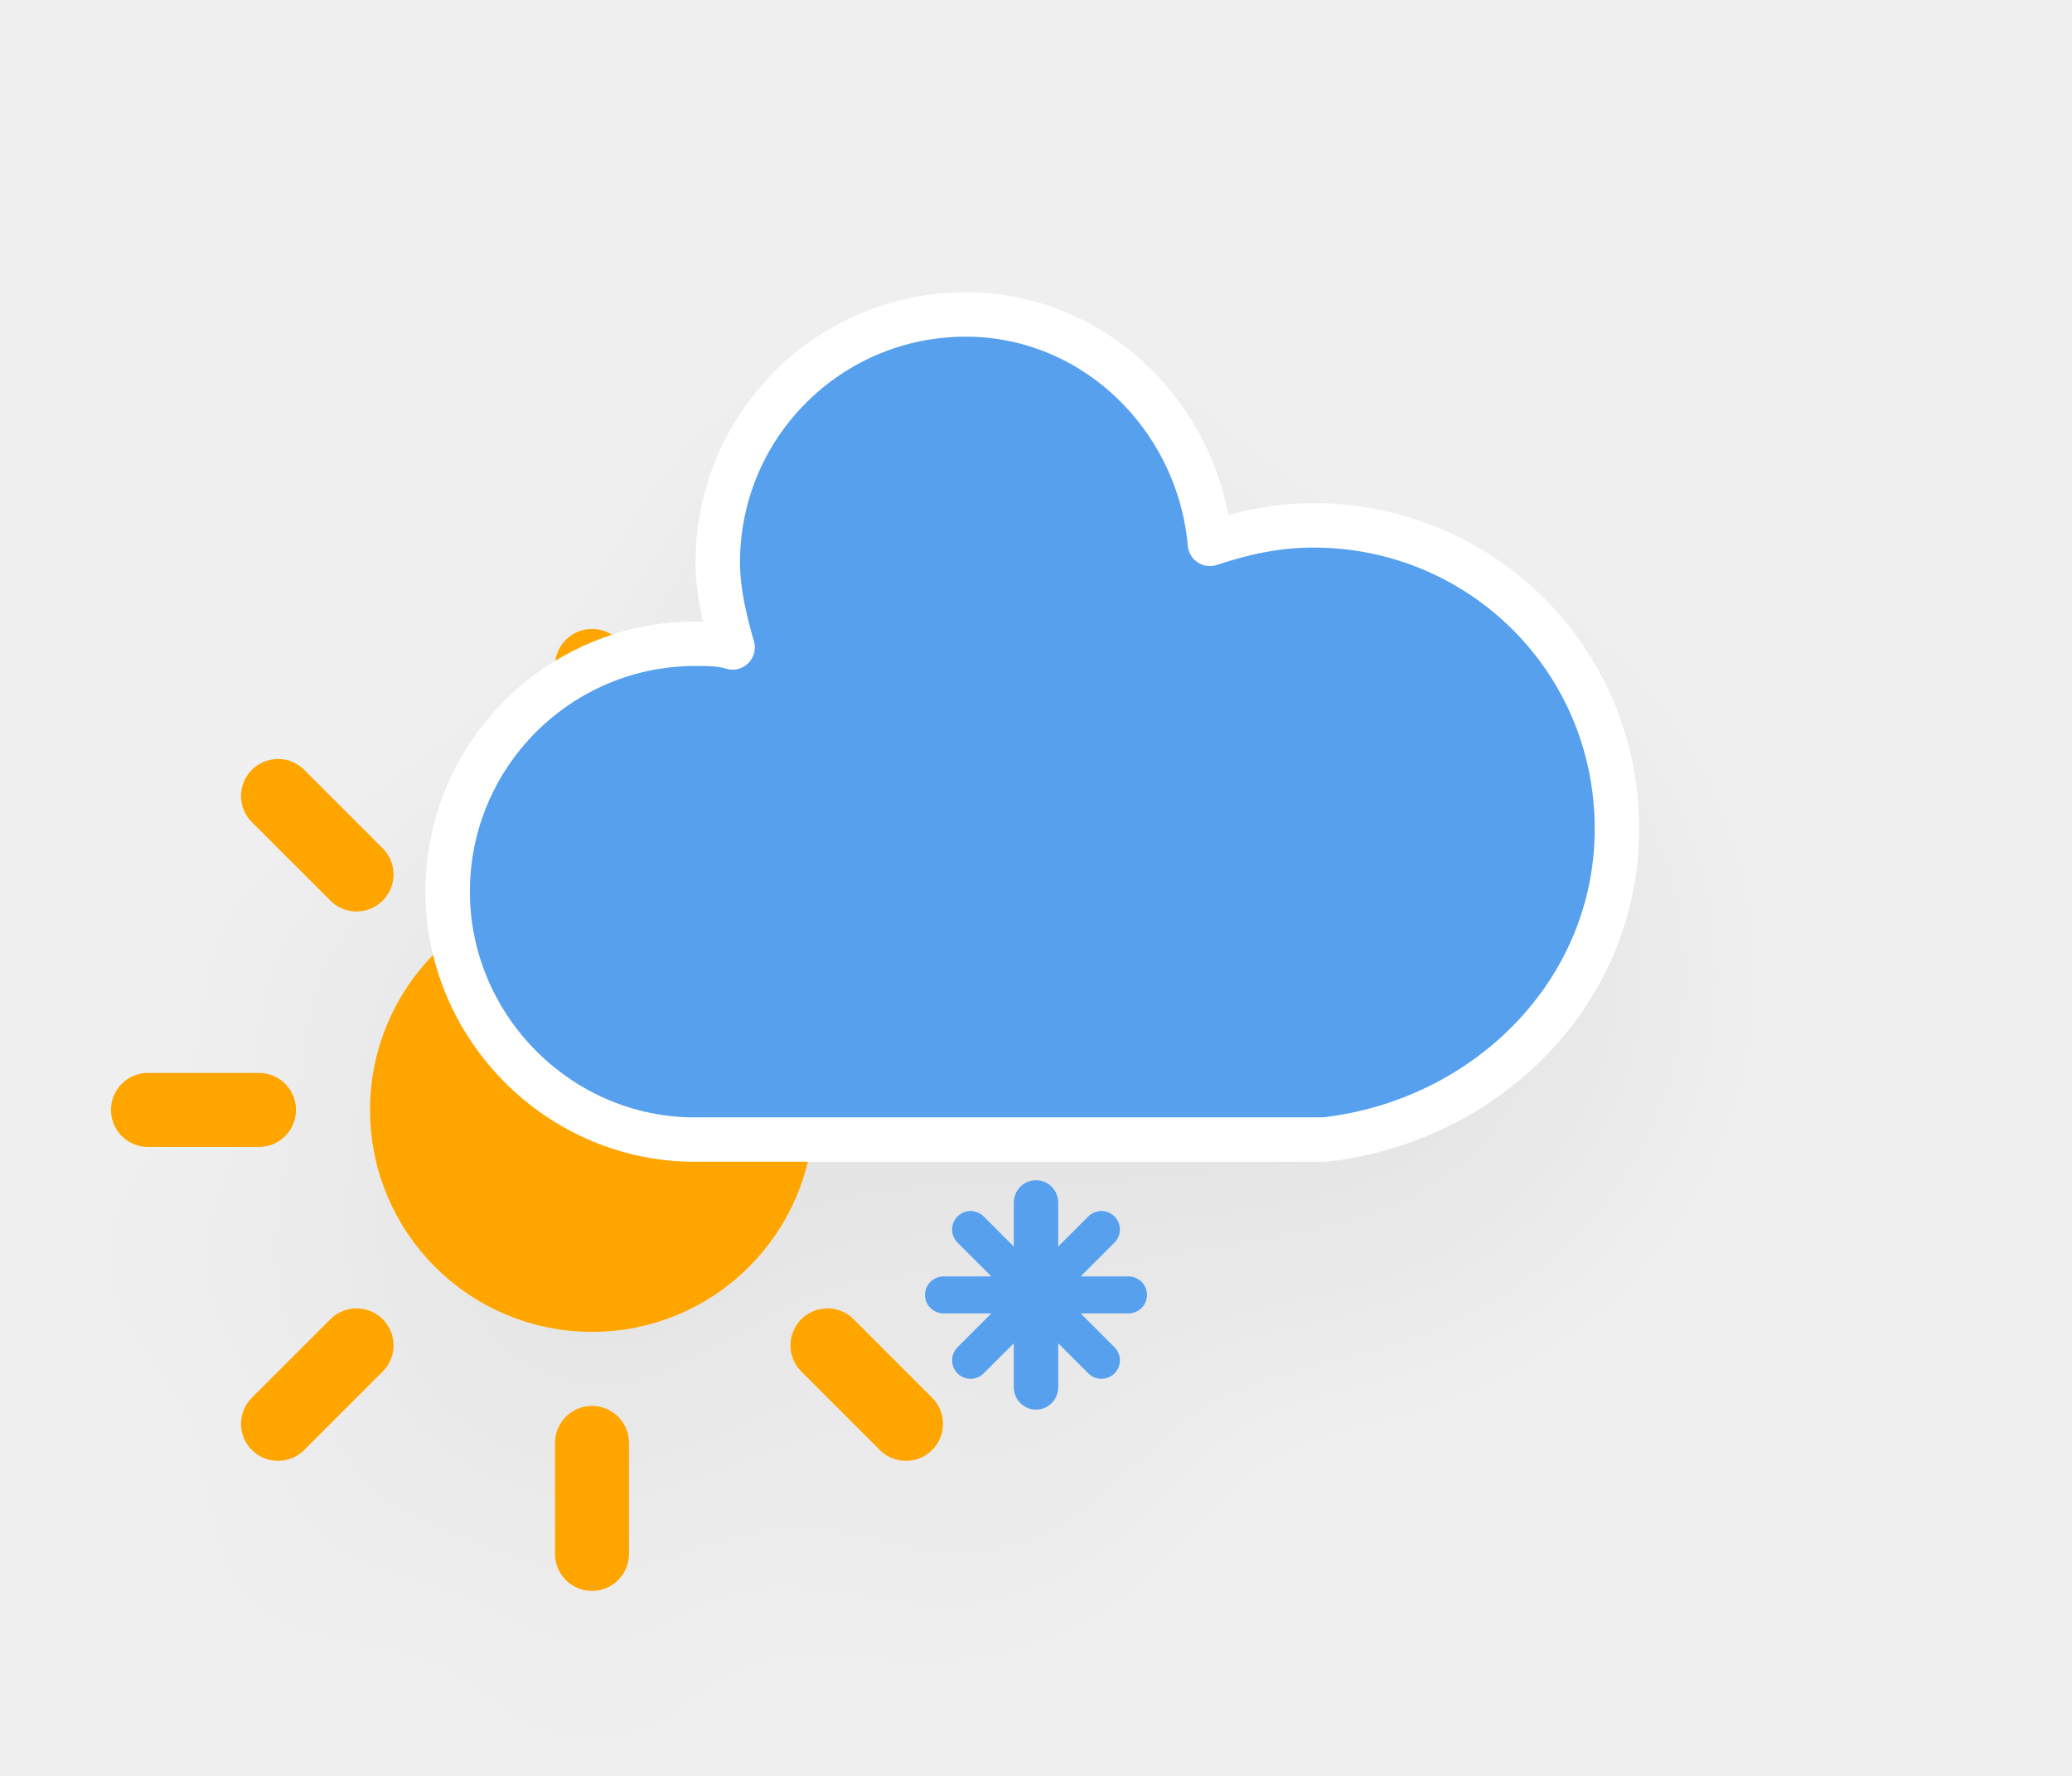
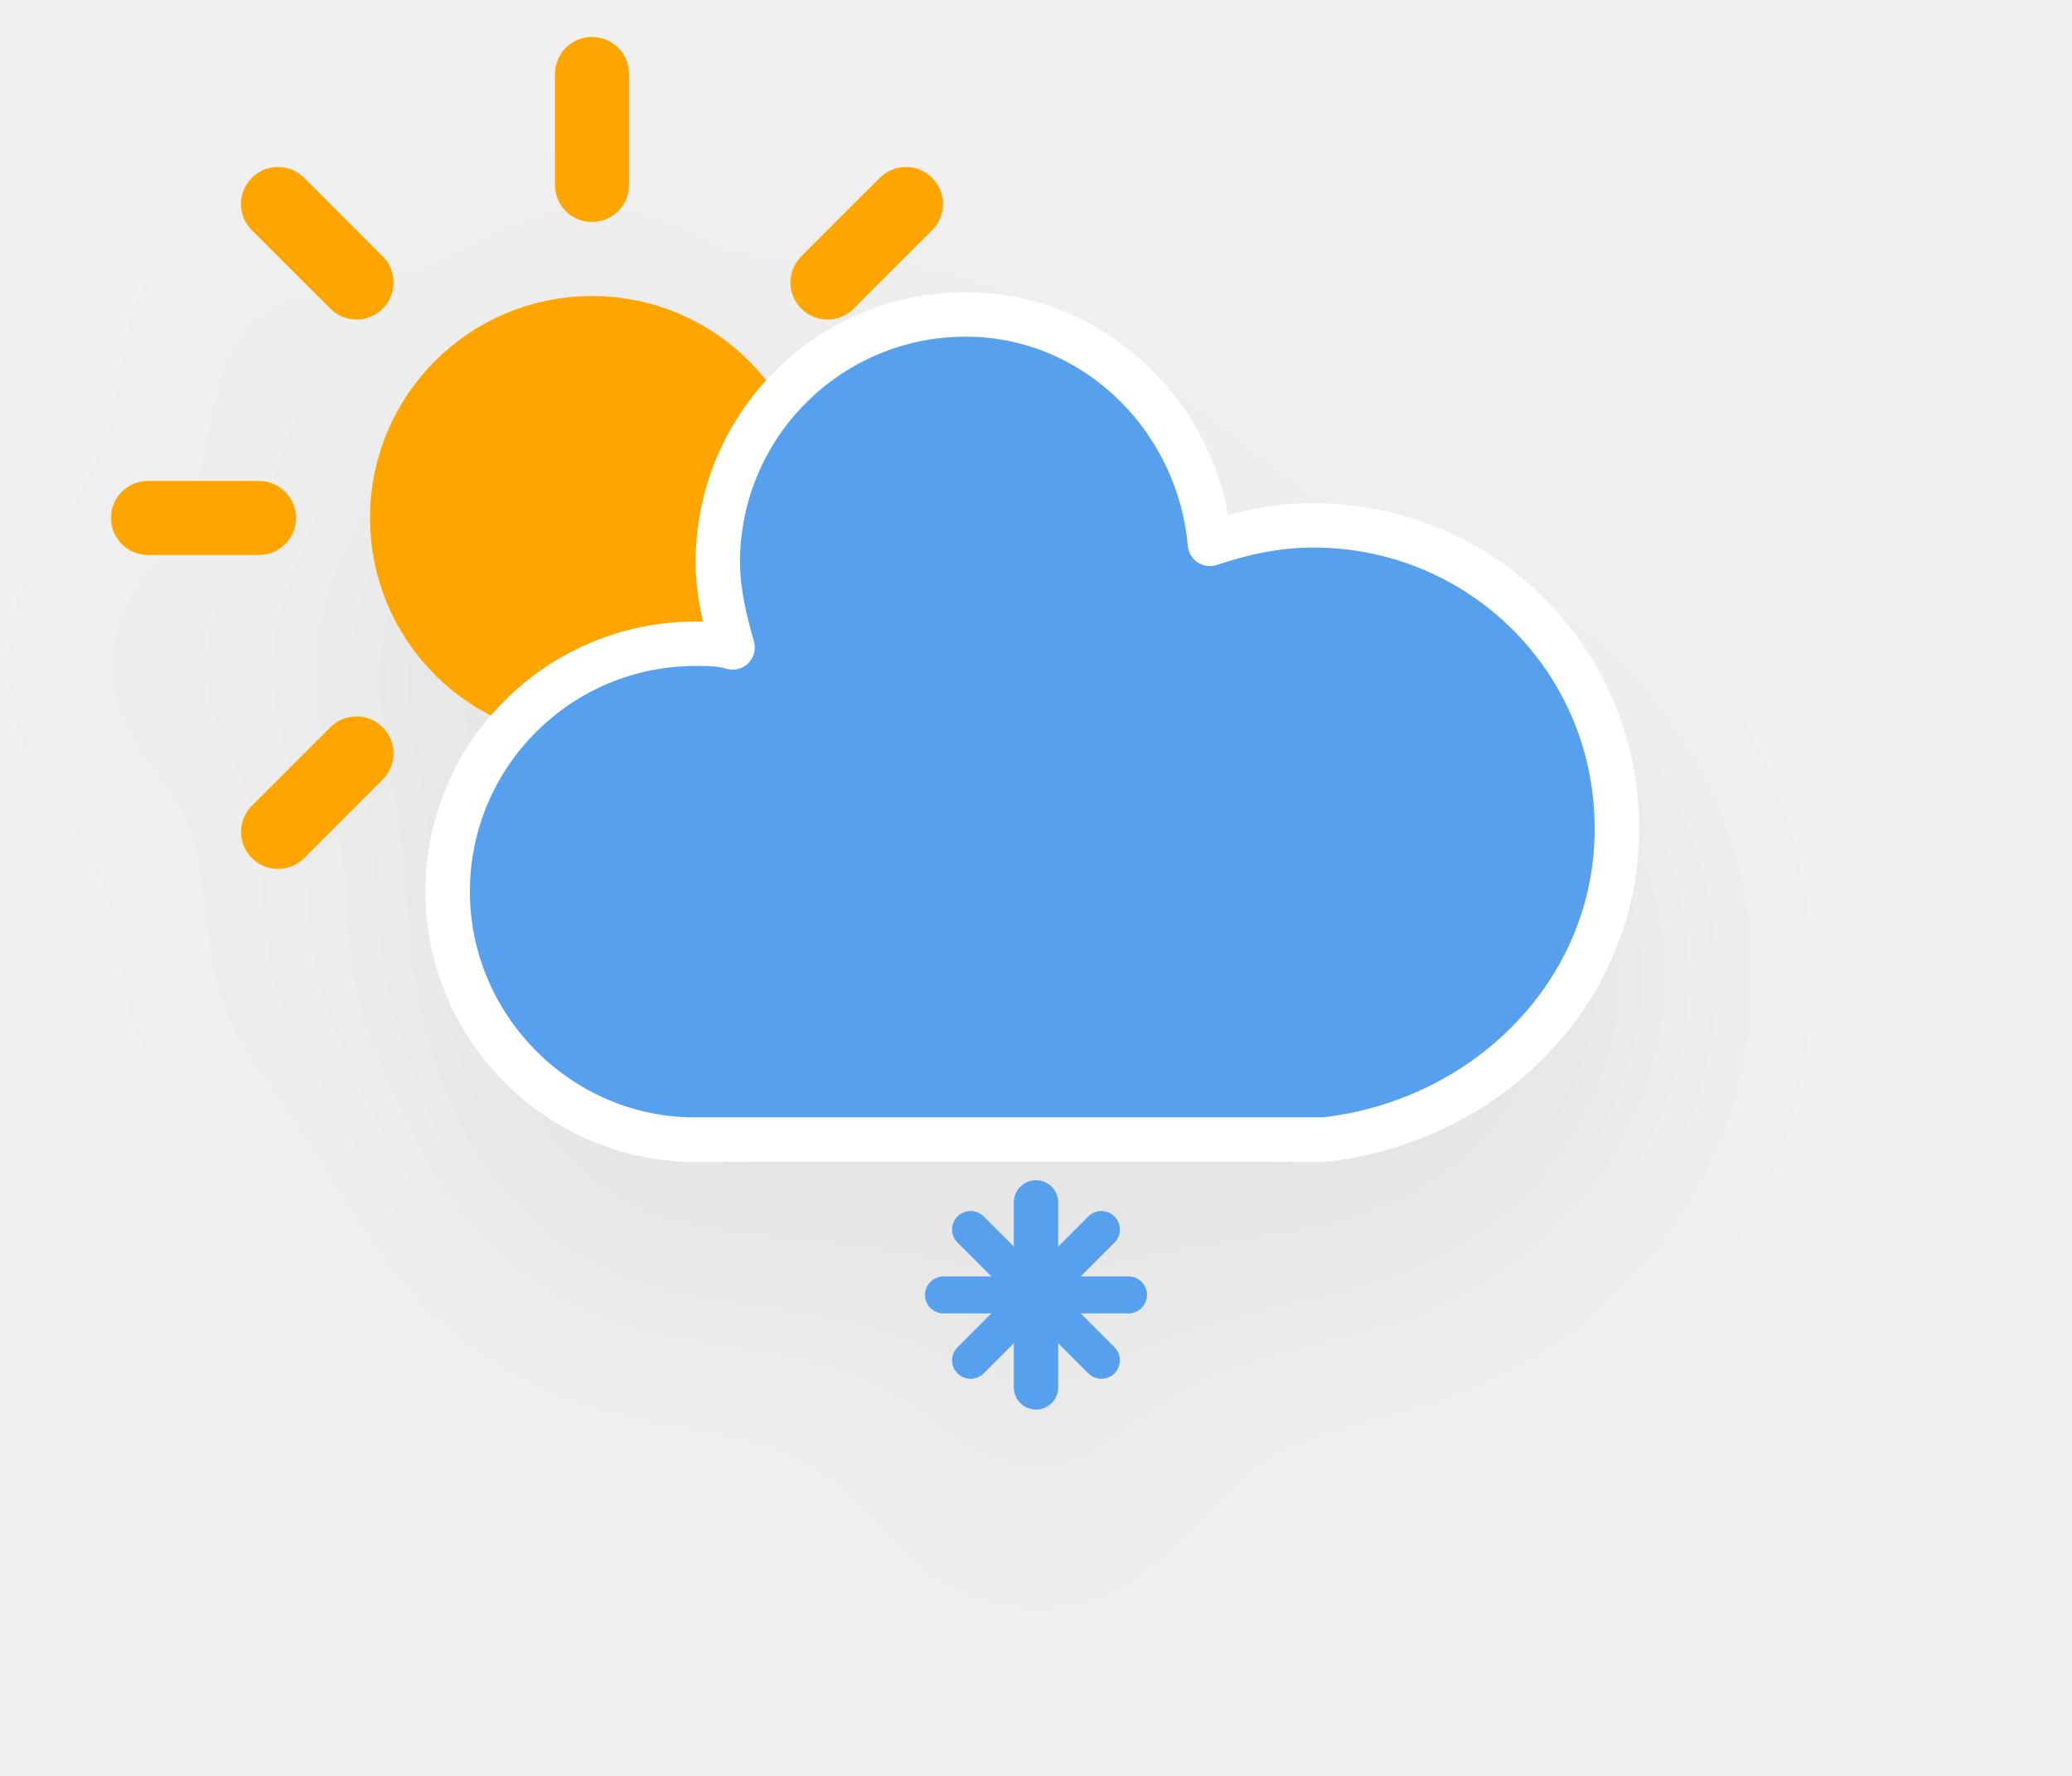
<svg xmlns="http://www.w3.org/2000/svg" width="56" height="48" version="1.1">
  <defs>
    <filter id="blur" x="-.207" y="-.231" width="1.403" height="1.563">
      <feGaussianBlur in="SourceAlpha" stdDeviation="3" />
      <feOffset dx="0" dy="4" result="offsetblur" />
      <feComponentTransfer>
        <feFuncA slope="0.05" type="linear" />
      </feComponentTransfer>
      <feMerge>
        <feMergeNode />
        <feMergeNode in="SourceGraphic" />
      </feMerge>
    </filter>
-     <style type="text/css">
-       
-       /*
- ** CLOUDS
- */
-       @keyframes am-weather-cloud-2 {
-         0% {
-           -webkit-transform: translate(0px, 0px);
-           -moz-transform: translate(0px, 0px);
-           -ms-transform: translate(0px, 0px);
-           transform: translate(0px, 0px);
-         }
- 
-         50% {
-           -webkit-transform: translate(2px, 0px);
-           -moz-transform: translate(2px, 0px);
-           -ms-transform: translate(2px, 0px);
-           transform: translate(2px, 0px);
-         }
- 
-         100% {
-           -webkit-transform: translate(0px, 0px);
-           -moz-transform: translate(0px, 0px);
-           -ms-transform: translate(0px, 0px);
-           transform: translate(0px, 0px);
-         }
-       }
- 
-       .am-weather-cloud-2 {
-         -webkit-animation-name: am-weather-cloud-2;
-         -moz-animation-name: am-weather-cloud-2;
-         animation-name: am-weather-cloud-2;
-         -webkit-animation-duration: 3s;
-         -moz-animation-duration: 3s;
-         animation-duration: 3s;
-         -webkit-animation-timing-function: linear;
-         -moz-animation-timing-function: linear;
-         animation-timing-function: linear;
-         -webkit-animation-iteration-count: infinite;
-         -moz-animation-iteration-count: infinite;
-         animation-iteration-count: infinite;
-       }
- 
-       /*
- ** SUN
- */
-       @keyframes am-weather-sun {
-         0% {
-           -webkit-transform: rotate(0deg);
-           -moz-transform: rotate(0deg);
-           -ms-transform: rotate(0deg);
-           transform: rotate(0deg);
-         }
- 
-         100% {
-           -webkit-transform: rotate(360deg);
-           -moz-transform: rotate(360deg);
-           -ms-transform: rotate(360deg);
-           transform: rotate(360deg);
-         }
-       }
- 
-       .am-weather-sun {
-         -webkit-animation-name: am-weather-sun;
-         -moz-animation-name: am-weather-sun;
-         -ms-animation-name: am-weather-sun;
-         animation-name: am-weather-sun;
-         -webkit-animation-duration: 9s;
-         -moz-animation-duration: 9s;
-         -ms-animation-duration: 9s;
-         animation-duration: 9s;
-         -webkit-animation-timing-function: linear;
-         -moz-animation-timing-function: linear;
-         -ms-animation-timing-function: linear;
-         animation-timing-function: linear;
-         -webkit-animation-iteration-count: infinite;
-         -moz-animation-iteration-count: infinite;
-         -ms-animation-iteration-count: infinite;
-         animation-iteration-count: infinite;
-       }
- 
-       @keyframes am-weather-sun-shiny {
-         0% {
-           stroke-dasharray: 3px 10px;
-           stroke-dashoffset: 0px;
-         }
- 
-         50% {
-           stroke-dasharray: 0.1px 10px;
-           stroke-dashoffset: -1px;
-         }
- 
-         100% {
-           stroke-dasharray: 3px 10px;
-           stroke-dashoffset: 0px;
-         }
-       }
- 
-       .am-weather-sun-shiny line {
-         -webkit-animation-name: am-weather-sun-shiny;
-         -moz-animation-name: am-weather-sun-shiny;
-         -ms-animation-name: am-weather-sun-shiny;
-         animation-name: am-weather-sun-shiny;
-         -webkit-animation-duration: 2s;
-         -moz-animation-duration: 2s;
-         -ms-animation-duration: 2s;
-         animation-duration: 2s;
-         -webkit-animation-timing-function: linear;
-         -moz-animation-timing-function: linear;
-         -ms-animation-timing-function: linear;
-         animation-timing-function: linear;
-         -webkit-animation-iteration-count: infinite;
-         -moz-animation-iteration-count: infinite;
-         -ms-animation-iteration-count: infinite;
-         animation-iteration-count: infinite;
-       }
- 
-       /*
- ** SNOW
- */
-       @keyframes am-weather-snow {
-         0% {
-           -webkit-transform: translateX(0) translateY(0);
-           -moz-transform: translateX(0) translateY(0);
-           -ms-transform: translateX(0) translateY(0);
-           transform: translateX(0) translateY(0);
-         }
- 
-         33.33% {
-           -webkit-transform: translateX(-1.2px) translateY(2px);
-           -moz-transform: translateX(-1.2px) translateY(2px);
-           -ms-transform: translateX(-1.2px) translateY(2px);
-           transform: translateX(-1.2px) translateY(2px);
-         }
- 
-         66.66% {
-           -webkit-transform: translateX(1.4px) translateY(4px);
-           -moz-transform: translateX(1.4px) translateY(4px);
-           -ms-transform: translateX(1.4px) translateY(4px);
-           transform: translateX(1.4px) translateY(4px);
-           opacity: 1;
-         }
- 
-         100% {
-           -webkit-transform: translateX(-1.6px) translateY(6px);
-           -moz-transform: translateX(-1.6px) translateY(6px);
-           -ms-transform: translateX(-1.6px) translateY(6px);
-           transform: translateX(-1.6px) translateY(6px);
-           opacity: 0;
-         }
-       }
- 
-       .am-weather-snow-1 {
-         -webkit-animation-name: am-weather-snow;
-         -moz-animation-name: am-weather-snow;
-         -ms-animation-name: am-weather-snow;
-         animation-name: am-weather-snow;
-         -webkit-animation-duration: 2s;
-         -moz-animation-duration: 2s;
-         -ms-animation-duration: 2s;
-         animation-duration: 2s;
-         -webkit-animation-timing-function: linear;
-         -moz-animation-timing-function: linear;
-         -ms-animation-timing-function: linear;
-         animation-timing-function: linear;
-         -webkit-animation-iteration-count: infinite;
-         -moz-animation-iteration-count: infinite;
-         -ms-animation-iteration-count: infinite;
-         animation-iteration-count: infinite;
-       }
-       
-     </style>
  </defs>
  <g transform="translate(16,-2)" filter="url(#blur)">
-     <g transform="translate(0,16)">
-       <g class="am-weather-sun" transform="translate(0,16)" style="-moz-animation-duration:9s;-moz-animation-iteration-count:infinite;-moz-animation-name:am-weather-sun;-moz-animation-timing-function:linear;-ms-animation-duration:9s;-ms-animation-iteration-count:infinite;-ms-animation-name:am-weather-sun;-ms-animation-timing-function:linear;-webkit-animation-duration:9s;-webkit-animation-iteration-count:infinite;-webkit-animation-name:am-weather-sun;-webkit-animation-timing-function:linear">
+     <g class="am-weather-sun" transform="translate(0,16)">
+       <line transform="translate(0,9)" y2="3" fill="none" stroke="#ffa500" stroke-linecap="round" stroke-width="2" />
+       <g transform="rotate(45)">
        <line transform="translate(0,9)" y2="3" fill="none" stroke="#ffa500" stroke-linecap="round" stroke-width="2" />
-         <g transform="rotate(45)">
-           <line transform="translate(0,9)" y2="3" fill="none" stroke="#ffa500" stroke-linecap="round" stroke-width="2" />
-         </g>
-         <g transform="rotate(90)">
-           <line transform="translate(0,9)" y2="3" fill="none" stroke="#ffa500" stroke-linecap="round" stroke-width="2" />
-         </g>
-         <g transform="rotate(135)">
-           <line transform="translate(0,9)" y2="3" fill="none" stroke="#ffa500" stroke-linecap="round" stroke-width="2" />
-         </g>
-         <g transform="scale(-1)">
-           <line transform="translate(0,9)" y2="3" fill="none" stroke="#ffa500" stroke-linecap="round" stroke-width="2" />
-         </g>
-         <g transform="rotate(225)">
-           <line transform="translate(0,9)" y2="3" fill="none" stroke="#ffa500" stroke-linecap="round" stroke-width="2" />
-         </g>
-         <g transform="rotate(-90)">
-           <line transform="translate(0,9)" y2="3" fill="none" stroke="#ffa500" stroke-linecap="round" stroke-width="2" />
-         </g>
-         <g transform="rotate(-45)">
-           <line transform="translate(0,9)" y2="3" fill="none" stroke="#ffa500" stroke-linecap="round" stroke-width="2" />
-         </g>
-         <circle r="5" fill="#ffa500" stroke="#ffa500" stroke-width="2" />
      </g>
+       <g transform="rotate(90)">
+         <line transform="translate(0,9)" y2="3" fill="none" stroke="#ffa500" stroke-linecap="round" stroke-width="2" />
+       </g>
+       <g transform="rotate(135)">
+         <line transform="translate(0,9)" y2="3" fill="none" stroke="#ffa500" stroke-linecap="round" stroke-width="2" />
+       </g>
+       <g transform="scale(-1)">
+         <line transform="translate(0,9)" y2="3" fill="none" stroke="#ffa500" stroke-linecap="round" stroke-width="2" />
+       </g>
+       <g transform="rotate(225)">
+         <line transform="translate(0,9)" y2="3" fill="none" stroke="#ffa500" stroke-linecap="round" stroke-width="2" />
+       </g>
+       <g transform="rotate(-90)">
+         <line transform="translate(0,9)" y2="3" fill="none" stroke="#ffa500" stroke-linecap="round" stroke-width="2" />
+       </g>
+       <g transform="rotate(-45)">
+         <line transform="translate(0,9)" y2="3" fill="none" stroke="#ffa500" stroke-linecap="round" stroke-width="2" />
+       </g>
+       <circle r="5" fill="#ffa500" stroke="#ffa500" stroke-width="2" />
    </g>
-     <g class="am-weather-cloud-3" style="-moz-animation-duration:3s;-moz-animation-iteration-count:infinite;-moz-animation-name:am-weather-cloud-2;-moz-animation-timing-function:linear;-webkit-animation-duration:3s;-webkit-animation-iteration-count:infinite;-webkit-animation-name:am-weather-cloud-2;-webkit-animation-timing-function:linear">
+     <g class="am-weather-cloud-3">
      <path transform="translate(-20,-11)" d="m47.7 35.4c0-4.6-3.7-8.2-8.2-8.2-1 0-1.9 0.2-2.8 0.5-0.3-3.4-3.1-6.2-6.6-6.2-3.7 0-6.7 3-6.7 6.7 0 0.8 0.2 1.6 0.4 2.3-0.3-0.1-0.7-0.1-1-0.1-3.7 0-6.7 3-6.7 6.7 0 3.6 2.9 6.6 6.5 6.7h17.2c4.4-0.5 7.9-4 7.9-8.4z" fill="#57a0ee" stroke="#fff" stroke-linejoin="round" stroke-width="1.2" />
    </g>
-     <g class="am-weather-snow-1" style="-moz-animation-duration:2s;-moz-animation-iteration-count:infinite;-moz-animation-name:am-weather-snow;-moz-animation-timing-function:linear;-ms-animation-duration:2s;-ms-animation-iteration-count:infinite;-ms-animation-name:am-weather-snow;-ms-animation-timing-function:linear;-webkit-animation-duration:2s;-webkit-animation-iteration-count:infinite;-webkit-animation-name:am-weather-snow;-webkit-animation-timing-function:linear">
+     <g class="am-weather-snow-1">
      <g transform="translate(12,28)" fill="none" stroke="#57a0ee" stroke-linecap="round">
        <line transform="translate(0,9)" y1="-2.5" y2="2.5" stroke-width="1.2" />
        <line transform="rotate(45,-10.864,4.5)" y1="-2.5" y2="2.5" />
        <line transform="rotate(90,-4.5,4.5)" y1="-2.5" y2="2.5" />
        <line transform="rotate(135,-1.864,4.5)" y1="-2.5" y2="2.5" />
      </g>
    </g>
  </g>
</svg>
